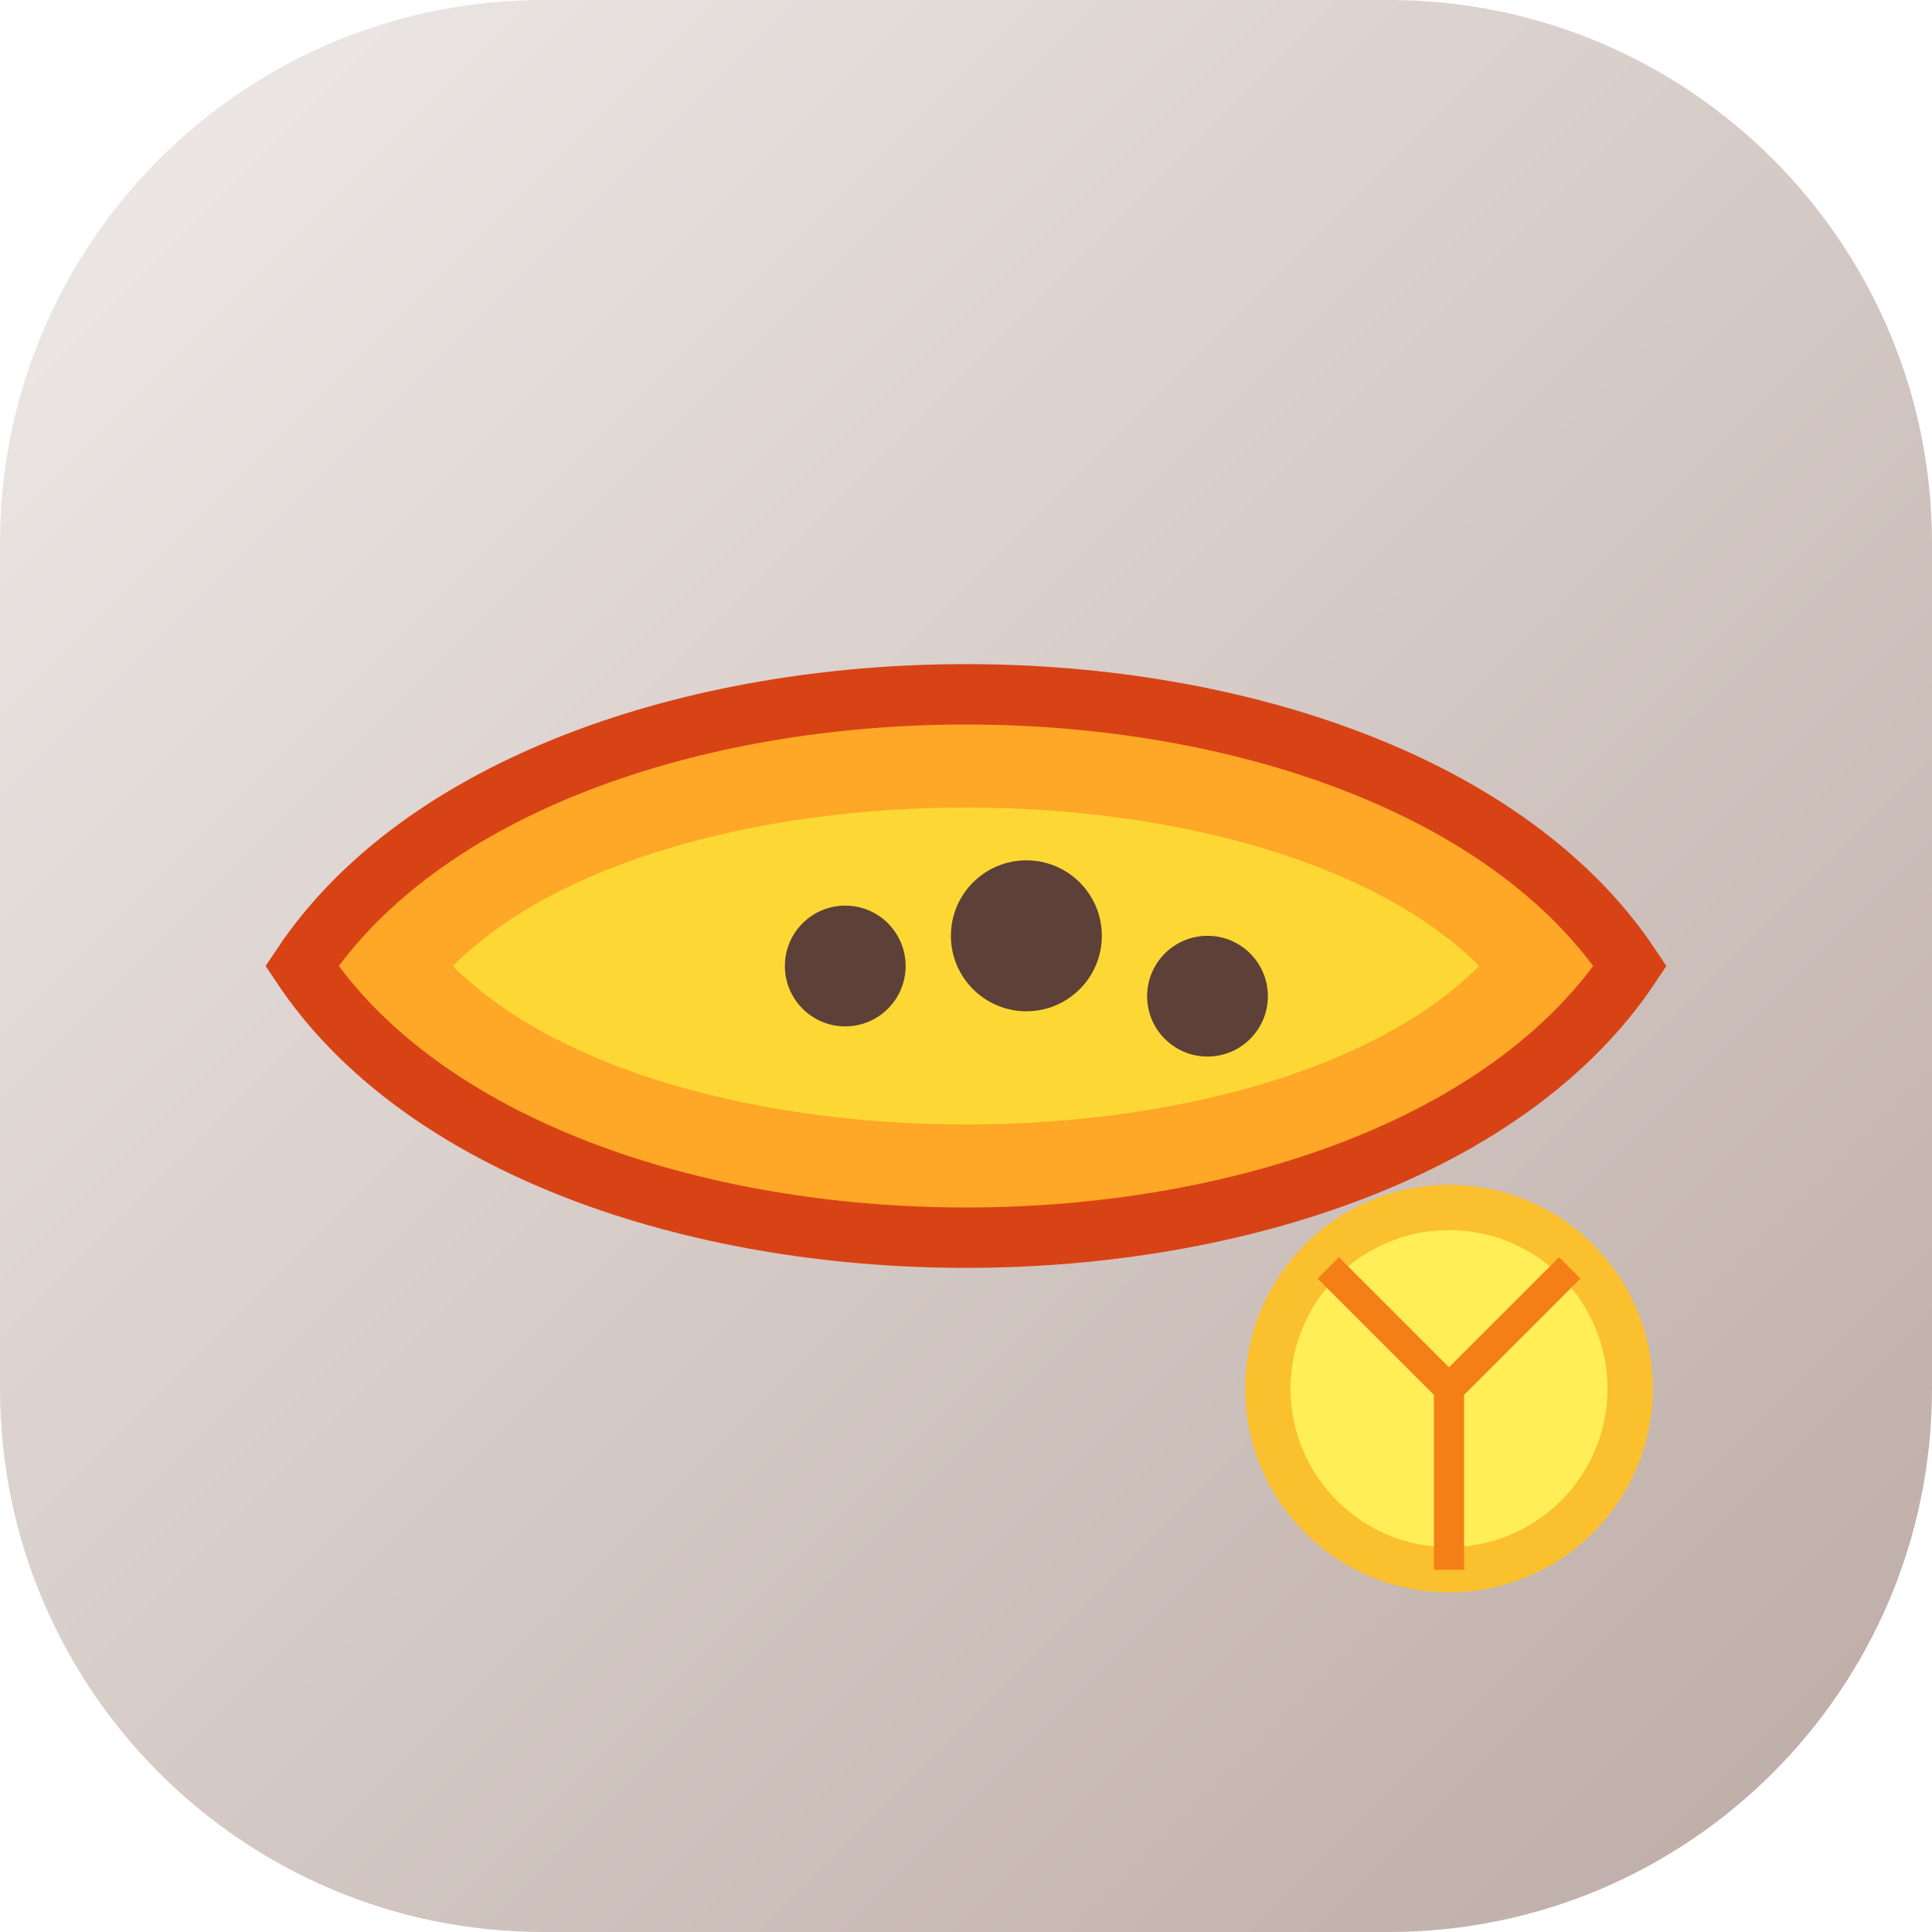
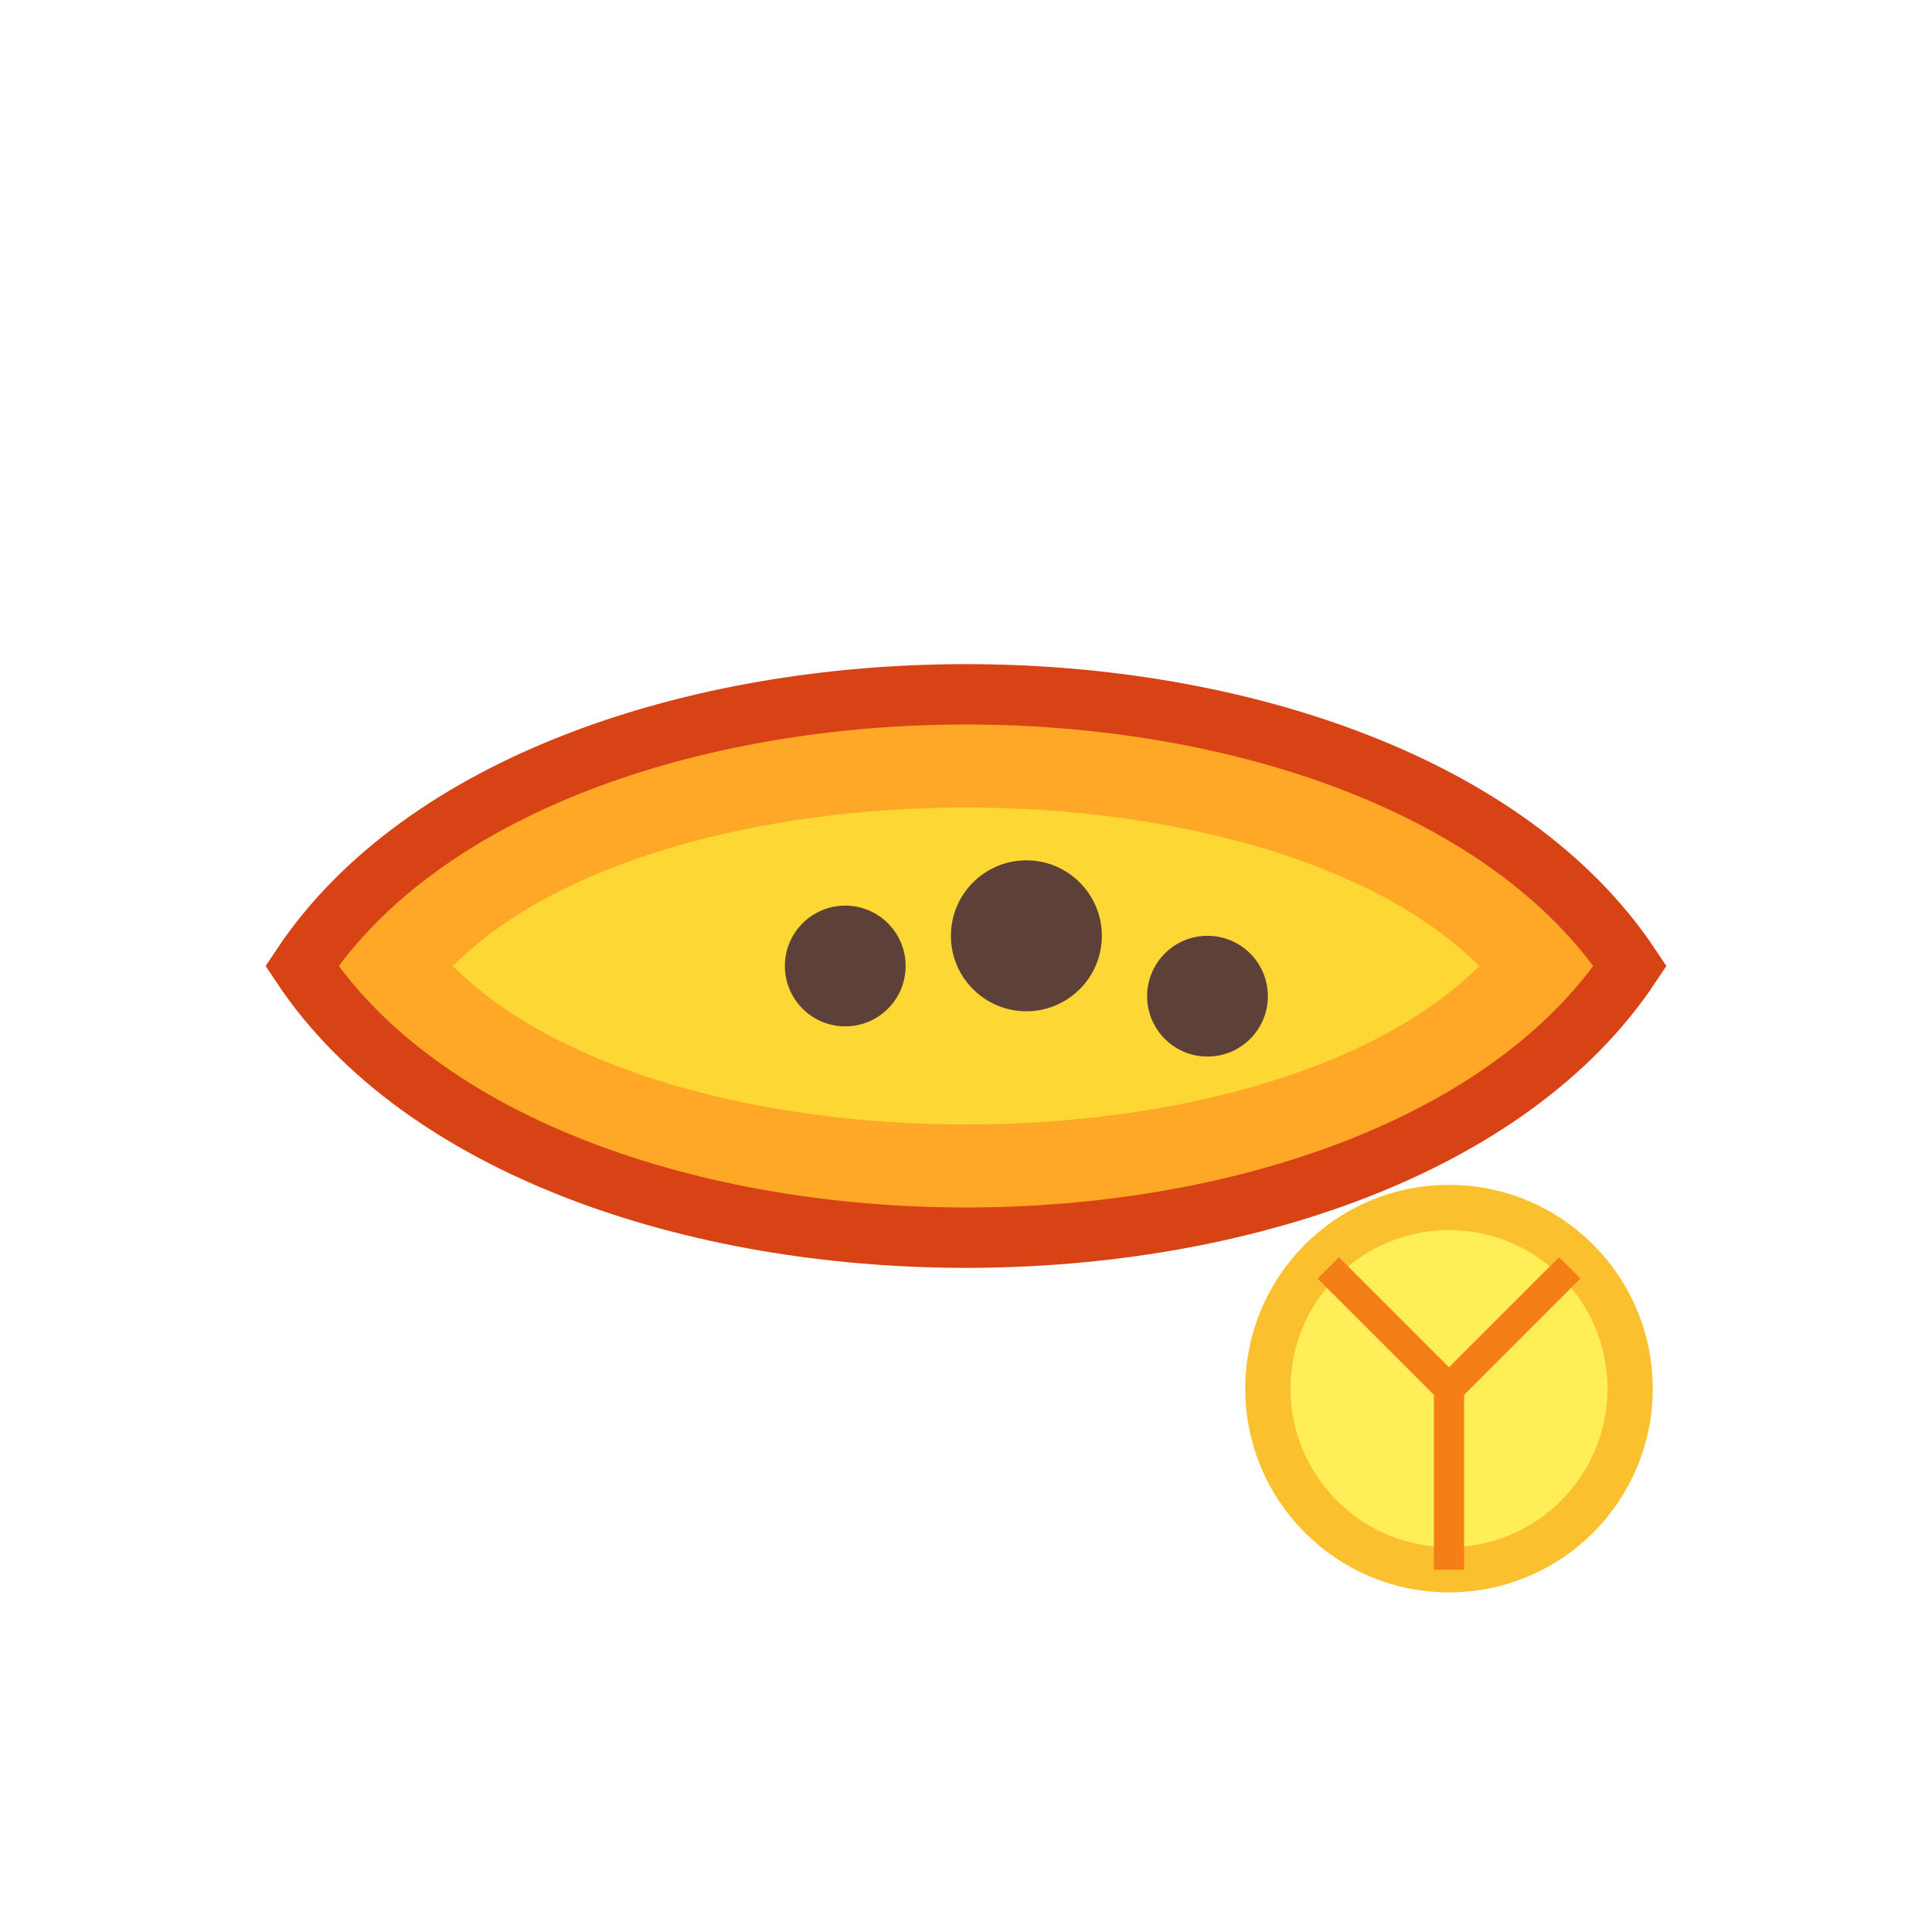
<svg xmlns="http://www.w3.org/2000/svg" viewBox="0 0 64 64" fill="none">
-   <rect width="64" height="64" rx="18" fill="url(#bg_pide)" />
  <path d="M10 32C18 20 46 20 54 32C46 44 18 44 10 32Z" fill="#FFA726" stroke="#D84315" stroke-width="2" />
  <path d="M15 32C22 25 42 25 49 32C42 39 22 39 15 32Z" fill="#FDD835" />
  <circle cx="28" cy="32" r="2" fill="#5D4037" />
  <circle cx="34" cy="31" r="2.5" fill="#5D4037" />
  <circle cx="40" cy="33" r="2" fill="#5D4037" />
  <circle cx="48" cy="46" r="6" fill="#FFEE58" stroke="#FBC02D" stroke-width="1.5" />
  <path d="M48 46L44 42M48 46L52 42M48 46L48 52" stroke="#F57F17" stroke-width="1" />
-   <defs>
-     <linearGradient id="bg_pide" x1="0" y1="0" x2="64" y2="64" gradientUnits="userSpaceOnUse">
-       <stop stop-color="#EFEBE9" />
-       <stop offset="1" stop-color="#BCAAA4" />
-     </linearGradient>
-   </defs>
</svg>
